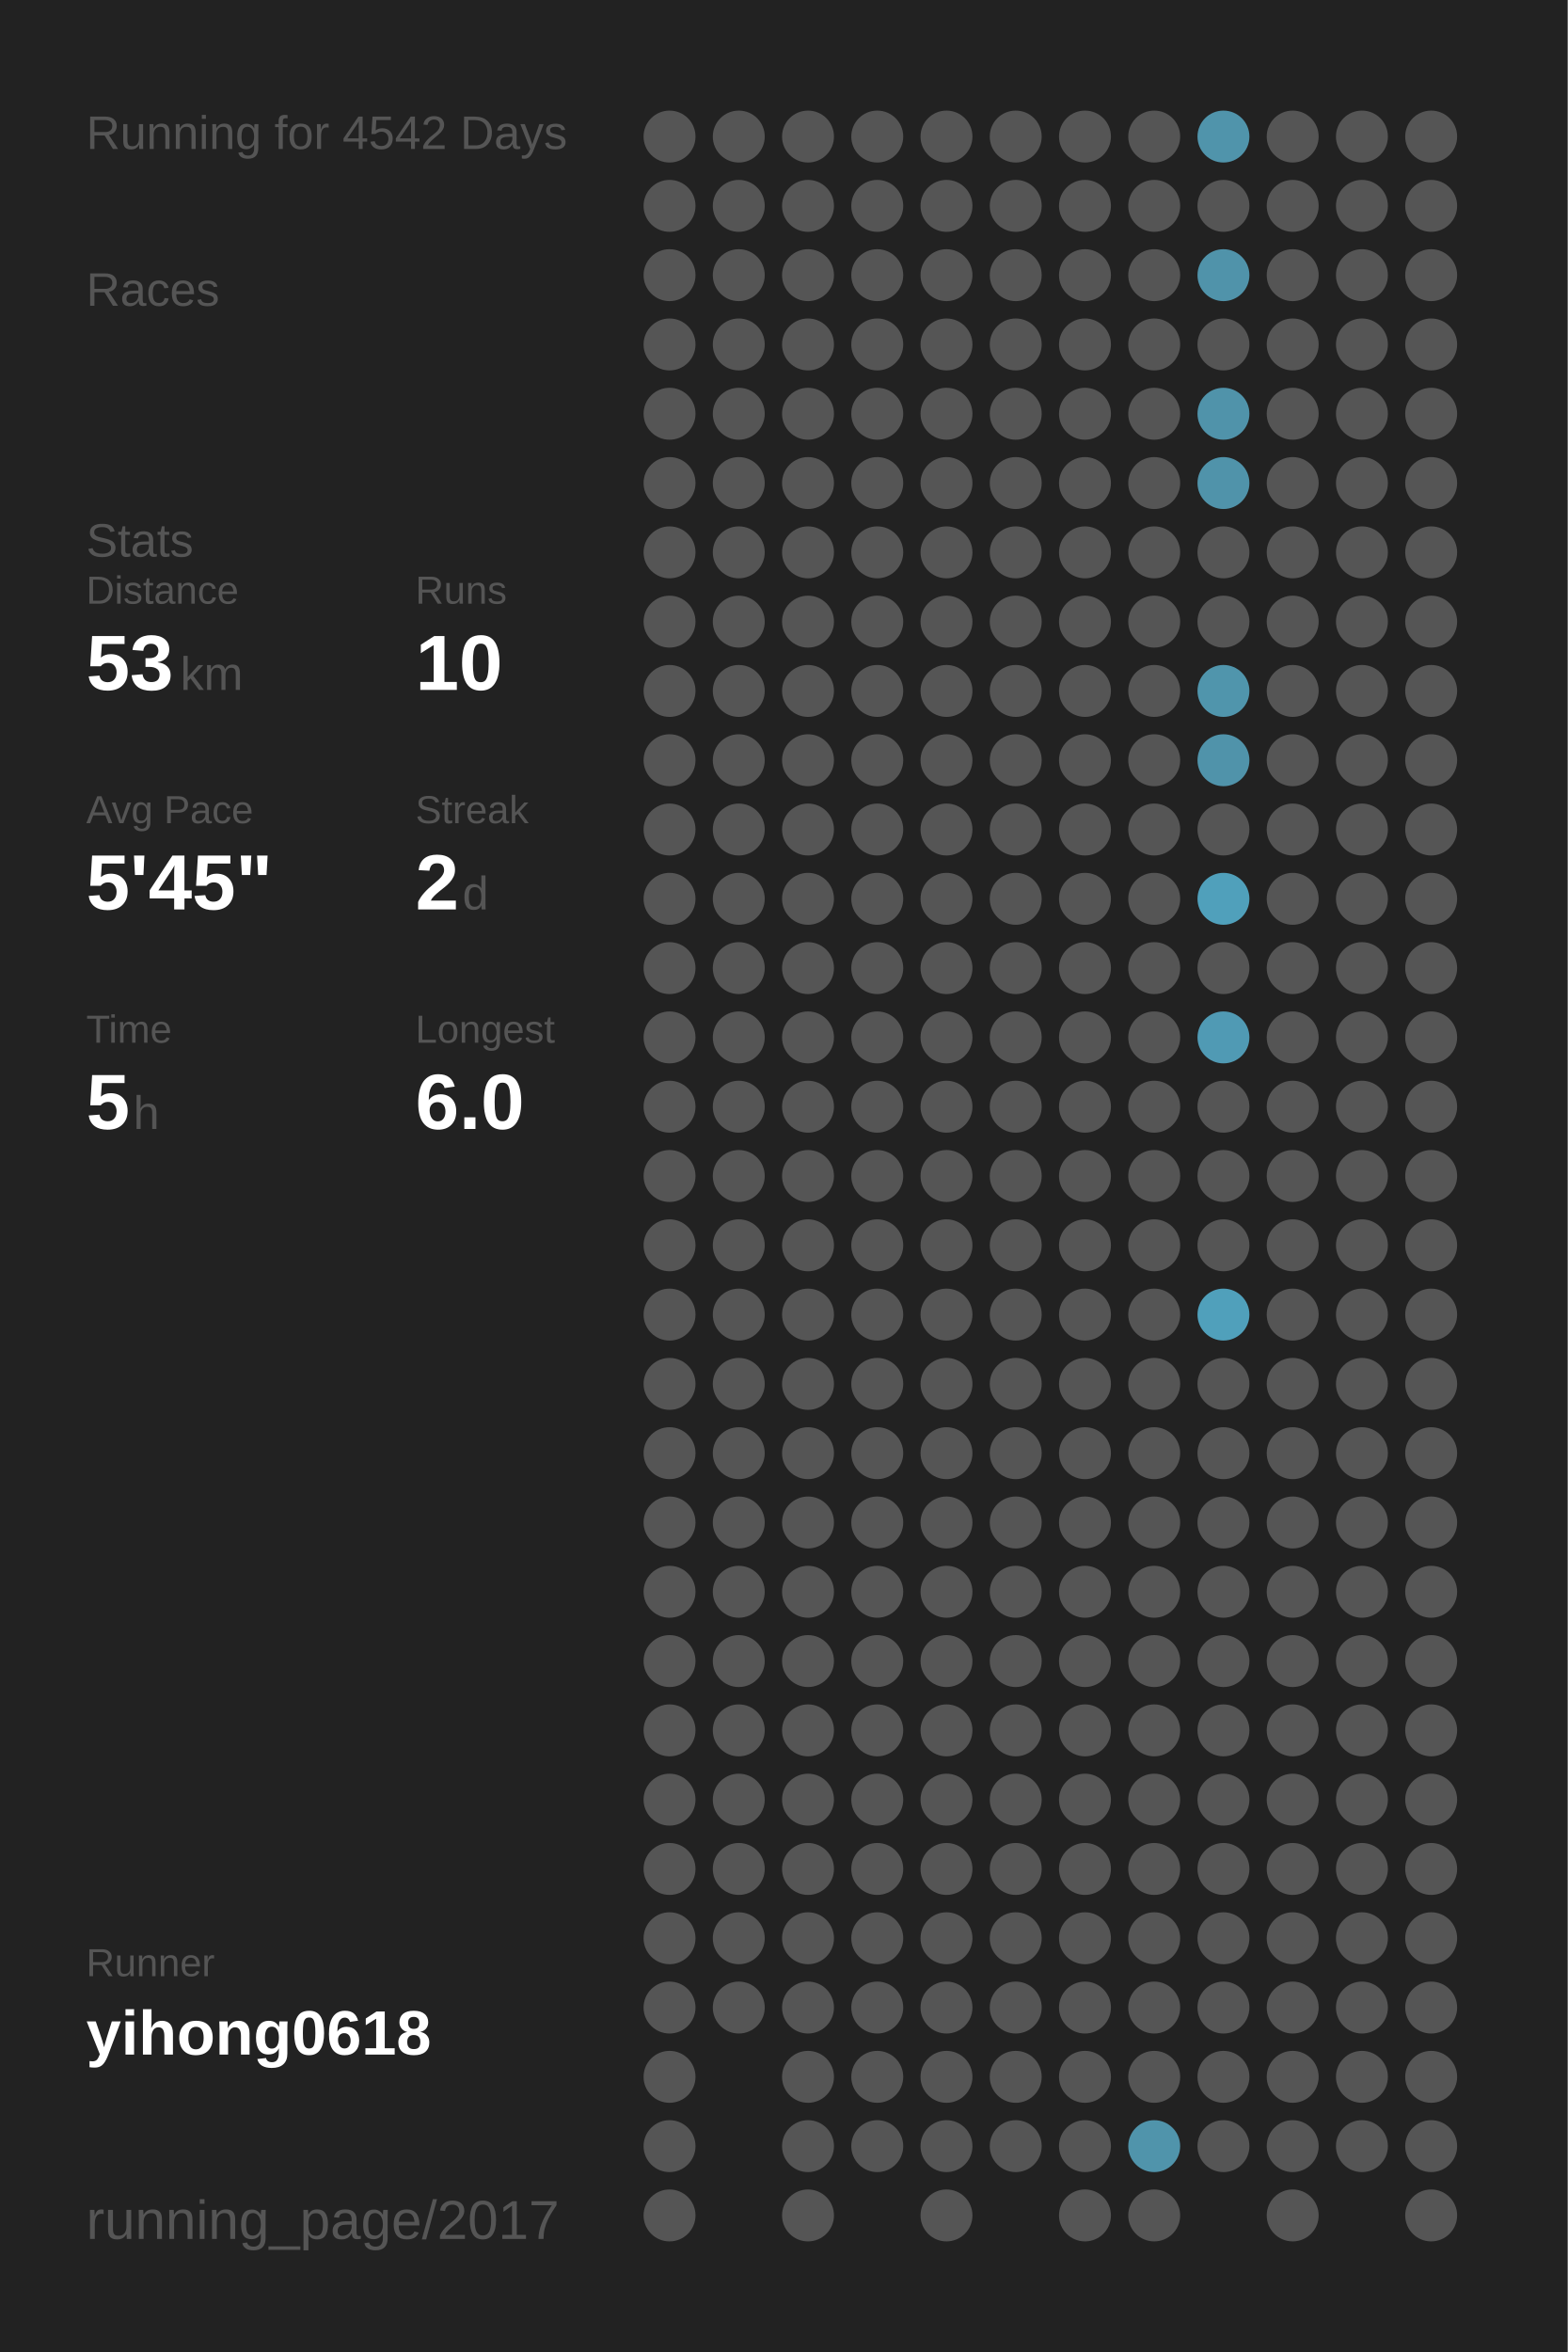
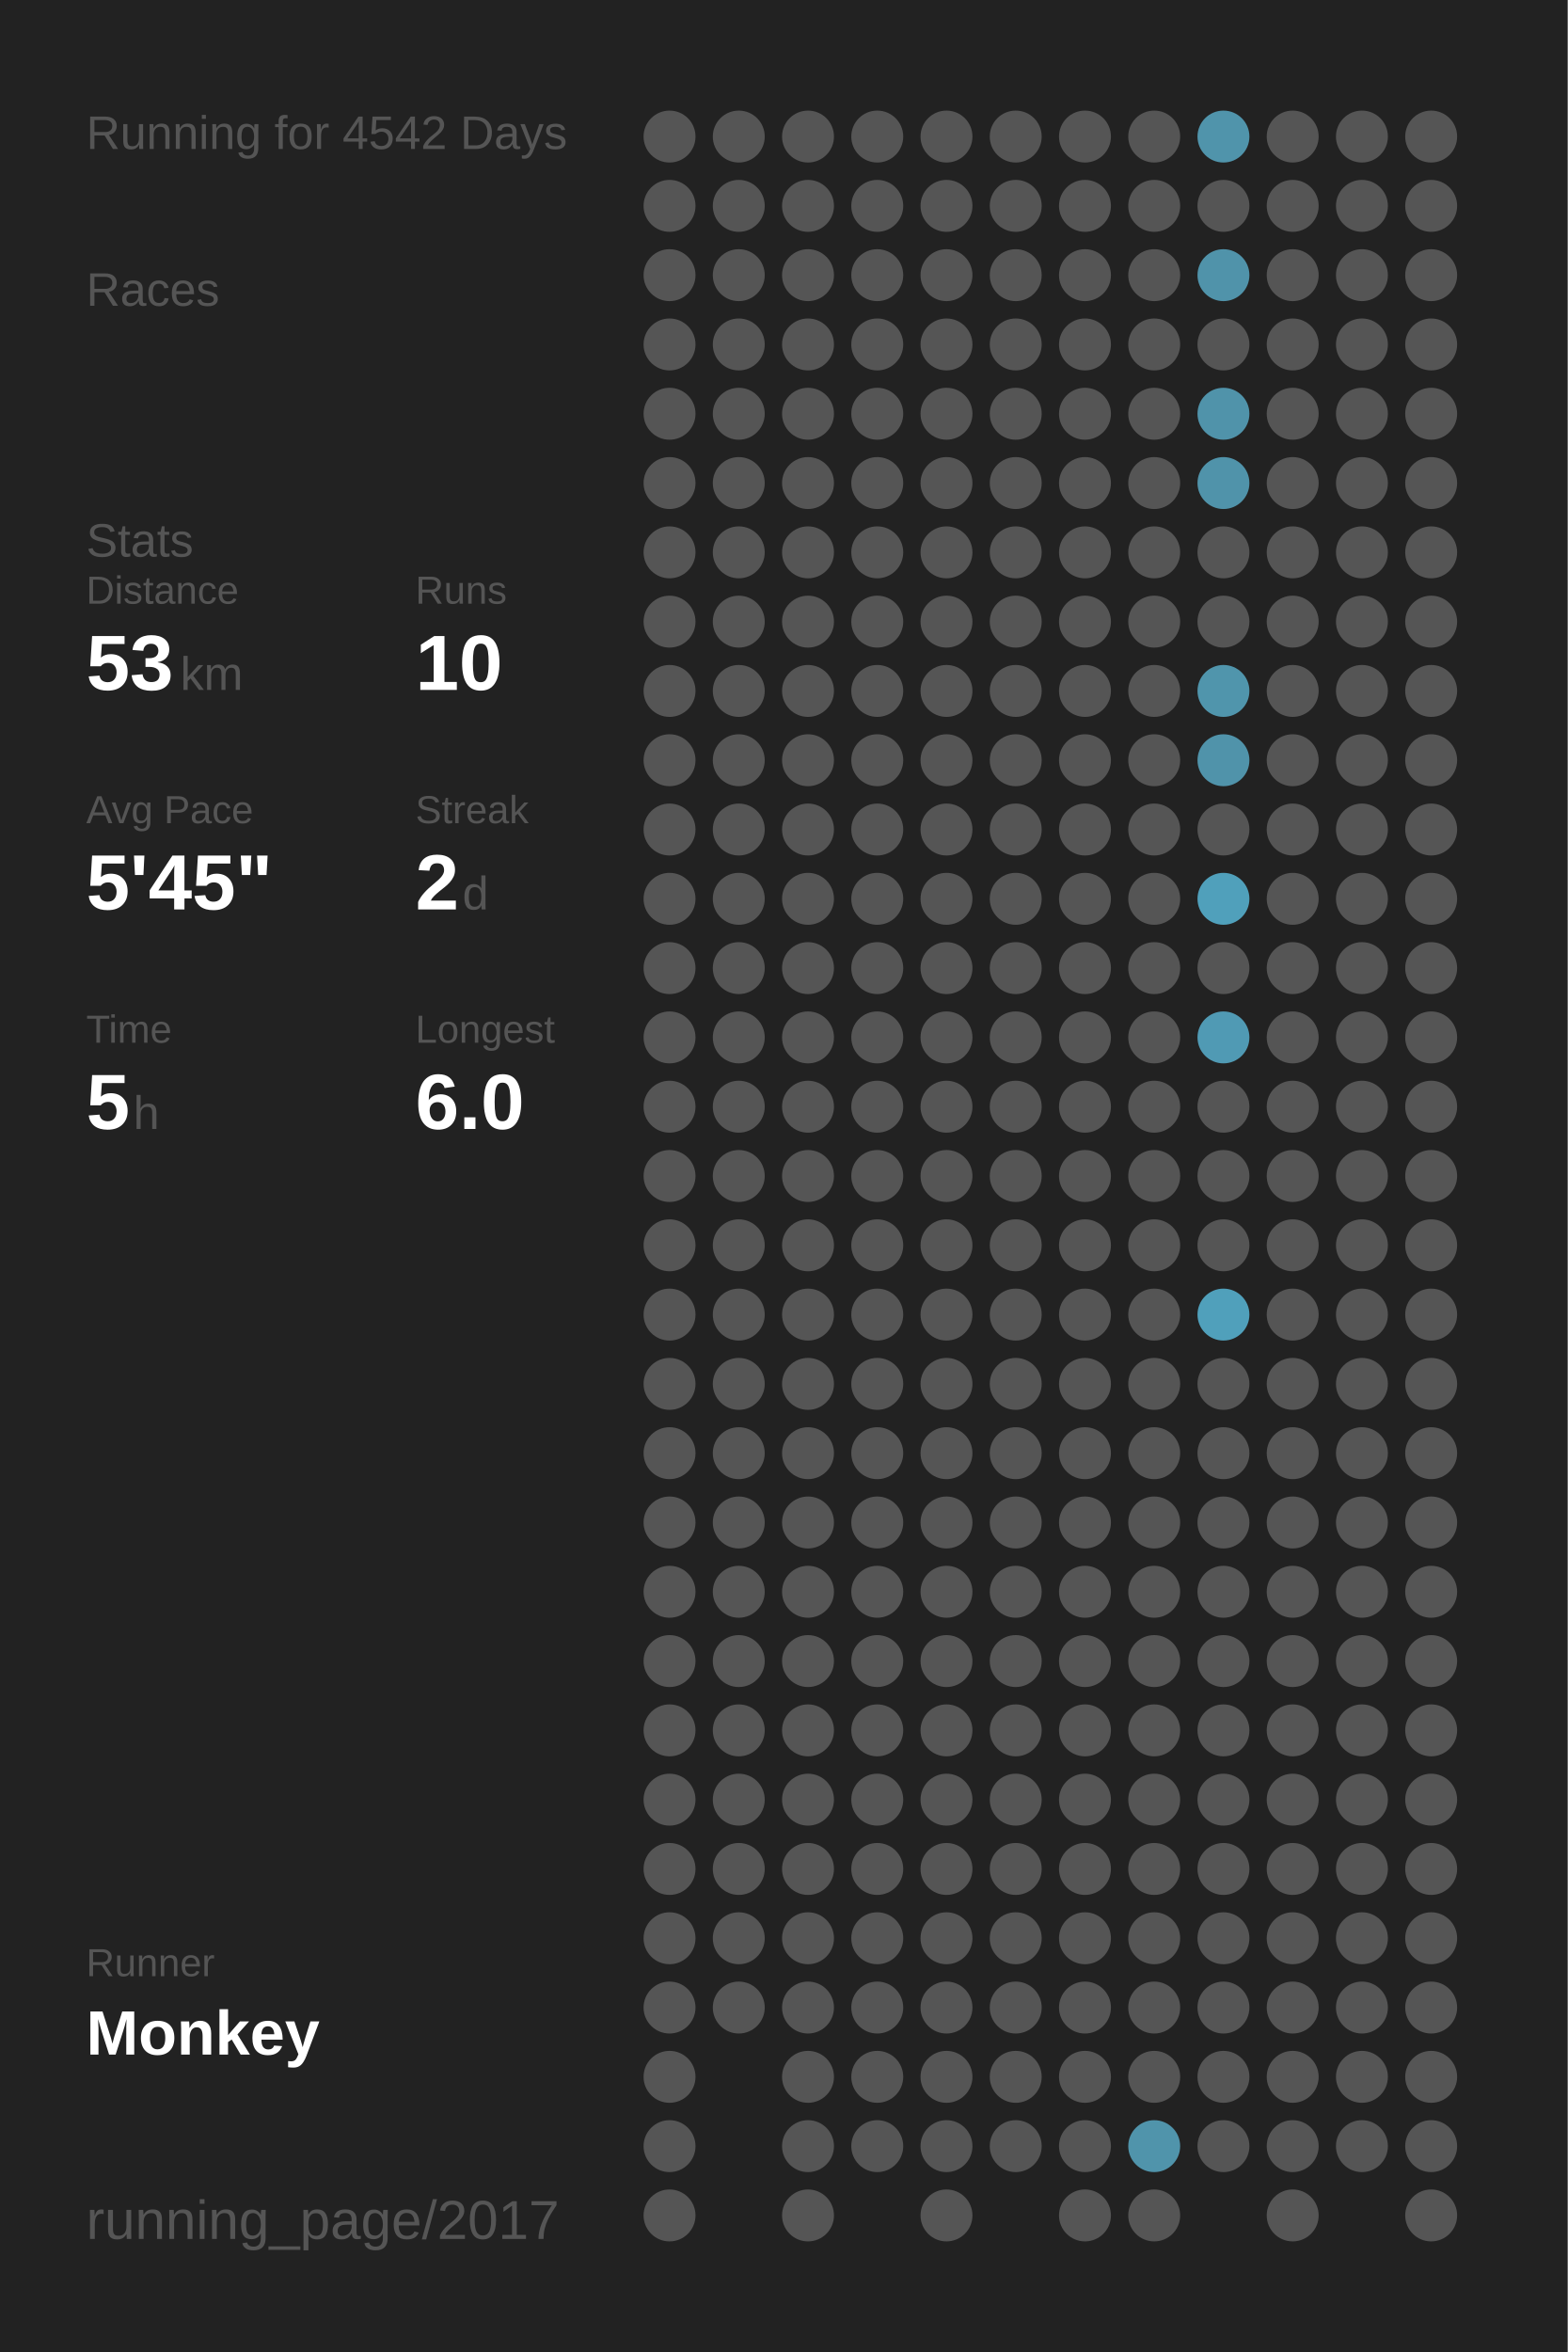
<svg xmlns="http://www.w3.org/2000/svg" baseProfile="full" height="300mm" version="1.1" viewBox="0,0,200,300" width="200mm">
  <defs />
  <rect fill="#222222" height="300" width="200" x="0" y="0" />
  <text fill="#555555" style="font-size:6px; font-family:Arial;" x="11" y="19">Running for 4542 Days</text>
  <text fill="#555555" style="font-size:6px; font-family:Arial;" x="11" y="39">Races</text>
  <text fill="#555555" style="font-size:6px; font-family:Arial;" x="11" y="71">Stats</text>
  <text fill="#555555" style="font-size:5px; font-family:Arial;" x="11" y="77">Distance</text>
  <text fill="#FFFFFF" style="font-size:10px; font-family:Arial; font-weight:bold;" x="11" y="88">53</text>
  <text fill="#555555" style="font-size:6px; font-family:Arial;" x="23" y="88">km</text>
  <text fill="#555555" style="font-size:5px; font-family:Arial;" x="53" y="77">Runs</text>
  <text fill="#FFFFFF" style="font-size:10px; font-family:Arial; font-weight:bold;" x="53" y="88">10</text>
  <text fill="#555555" style="font-size:5px; font-family:Arial;" x="11" y="105">Avg Pace</text>
  <text fill="#FFFFFF" style="font-size:10px; font-family:Arial; font-weight:bold;" x="11" y="116">5'45"</text>
  <text fill="#555555" style="font-size:5px; font-family:Arial;" x="53" y="105">Streak</text>
  <text fill="#FFFFFF" style="font-size:10px; font-family:Arial; font-weight:bold;" x="53" y="116">2</text>
  <text fill="#555555" style="font-size:6px; font-family:Arial;" x="59" y="116">d</text>
  <text fill="#555555" style="font-size:5px; font-family:Arial;" x="11" y="133">Time</text>
  <text fill="#FFFFFF" style="font-size:10px; font-family:Arial; font-weight:bold;" x="11" y="144">5</text>
  <text fill="#555555" style="font-size:6px; font-family:Arial;" x="17" y="144">h</text>
  <text fill="#555555" style="font-size:5px; font-family:Arial;" x="53" y="133">Longest</text>
  <text fill="#FFFFFF" style="font-size:10px; font-family:Arial; font-weight:bold;" x="53" y="144">6.0</text>
  <text fill="#555555" style="font-size:5px; font-family:Arial;" x="11" y="252.065">Runner</text>
-   <text fill="#FFFFFF" style="font-size:8px; font-family:Arial; font-weight:bold;" x="11" y="262.065">yihong0618</text>
+   <text fill="#FFFFFF" style="font-size:8px; font-family:Arial; font-weight:bold;" x="11" y="262.065">Monkey</text>
  <text fill="#555555" style="font-size:7px; font-family:Arial;" x="11" y="285.581">running_page/2017</text>
  <circle cx="85.417" cy="17.419" fill="#555555" r="3.312" />
  <circle cx="85.417" cy="26.258" fill="#555555" r="3.312" />
  <circle cx="85.417" cy="35.097" fill="#555555" r="3.312" />
  <circle cx="85.417" cy="43.935" fill="#555555" r="3.312" />
  <circle cx="85.417" cy="52.774" fill="#555555" r="3.312" />
  <circle cx="85.417" cy="61.613" fill="#555555" r="3.312" />
  <circle cx="85.417" cy="70.452" fill="#555555" r="3.312" />
  <circle cx="85.417" cy="79.29" fill="#555555" r="3.312" />
  <circle cx="85.417" cy="88.129" fill="#555555" r="3.312" />
  <circle cx="85.417" cy="96.968" fill="#555555" r="3.312" />
  <circle cx="85.417" cy="105.806" fill="#555555" r="3.312" />
  <circle cx="85.417" cy="114.645" fill="#555555" r="3.312" />
  <circle cx="85.417" cy="123.484" fill="#555555" r="3.312" />
  <circle cx="85.417" cy="132.323" fill="#555555" r="3.312" />
  <circle cx="85.417" cy="141.161" fill="#555555" r="3.312" />
  <circle cx="85.417" cy="150" fill="#555555" r="3.312" />
  <circle cx="85.417" cy="158.839" fill="#555555" r="3.312" />
  <circle cx="85.417" cy="167.677" fill="#555555" r="3.312" />
  <circle cx="85.417" cy="176.516" fill="#555555" r="3.312" />
  <circle cx="85.417" cy="185.355" fill="#555555" r="3.312" />
  <circle cx="85.417" cy="194.194" fill="#555555" r="3.312" />
  <circle cx="85.417" cy="203.032" fill="#555555" r="3.312" />
  <circle cx="85.417" cy="211.871" fill="#555555" r="3.312" />
  <circle cx="85.417" cy="220.71" fill="#555555" r="3.312" />
  <circle cx="85.417" cy="229.548" fill="#555555" r="3.312" />
  <circle cx="85.417" cy="238.387" fill="#555555" r="3.312" />
  <circle cx="85.417" cy="247.226" fill="#555555" r="3.312" />
  <circle cx="85.417" cy="256.065" fill="#555555" r="3.312" />
  <circle cx="85.417" cy="264.903" fill="#555555" r="3.312" />
  <circle cx="85.417" cy="273.742" fill="#555555" r="3.312" />
  <circle cx="85.417" cy="282.581" fill="#555555" r="3.312" />
  <circle cx="94.25" cy="17.419" fill="#555555" r="3.312" />
  <circle cx="94.25" cy="26.258" fill="#555555" r="3.312" />
  <circle cx="94.25" cy="35.097" fill="#555555" r="3.312" />
  <circle cx="94.25" cy="43.935" fill="#555555" r="3.312" />
  <circle cx="94.25" cy="52.774" fill="#555555" r="3.312" />
  <circle cx="94.25" cy="61.613" fill="#555555" r="3.312" />
  <circle cx="94.25" cy="70.452" fill="#555555" r="3.312" />
  <circle cx="94.25" cy="79.29" fill="#555555" r="3.312" />
  <circle cx="94.25" cy="88.129" fill="#555555" r="3.312" />
  <circle cx="94.25" cy="96.968" fill="#555555" r="3.312" />
  <circle cx="94.25" cy="105.806" fill="#555555" r="3.312" />
  <circle cx="94.25" cy="114.645" fill="#555555" r="3.312" />
  <circle cx="94.25" cy="123.484" fill="#555555" r="3.312" />
  <circle cx="94.25" cy="132.323" fill="#555555" r="3.312" />
  <circle cx="94.25" cy="141.161" fill="#555555" r="3.312" />
  <circle cx="94.25" cy="150" fill="#555555" r="3.312" />
  <circle cx="94.25" cy="158.839" fill="#555555" r="3.312" />
  <circle cx="94.25" cy="167.677" fill="#555555" r="3.312" />
  <circle cx="94.25" cy="176.516" fill="#555555" r="3.312" />
  <circle cx="94.25" cy="185.355" fill="#555555" r="3.312" />
  <circle cx="94.25" cy="194.194" fill="#555555" r="3.312" />
  <circle cx="94.25" cy="203.032" fill="#555555" r="3.312" />
  <circle cx="94.25" cy="211.871" fill="#555555" r="3.312" />
  <circle cx="94.25" cy="220.71" fill="#555555" r="3.312" />
  <circle cx="94.25" cy="229.548" fill="#555555" r="3.312" />
  <circle cx="94.25" cy="238.387" fill="#555555" r="3.312" />
  <circle cx="94.25" cy="247.226" fill="#555555" r="3.312" />
  <circle cx="94.25" cy="256.065" fill="#555555" r="3.312" />
  <circle cx="103.083" cy="17.419" fill="#555555" r="3.312" />
  <circle cx="103.083" cy="26.258" fill="#555555" r="3.312" />
  <circle cx="103.083" cy="35.097" fill="#555555" r="3.312" />
  <circle cx="103.083" cy="43.935" fill="#555555" r="3.312" />
  <circle cx="103.083" cy="52.774" fill="#555555" r="3.312" />
  <circle cx="103.083" cy="61.613" fill="#555555" r="3.312" />
  <circle cx="103.083" cy="70.452" fill="#555555" r="3.312" />
  <circle cx="103.083" cy="79.29" fill="#555555" r="3.312" />
  <circle cx="103.083" cy="88.129" fill="#555555" r="3.312" />
  <circle cx="103.083" cy="96.968" fill="#555555" r="3.312" />
  <circle cx="103.083" cy="105.806" fill="#555555" r="3.312" />
  <circle cx="103.083" cy="114.645" fill="#555555" r="3.312" />
  <circle cx="103.083" cy="123.484" fill="#555555" r="3.312" />
  <circle cx="103.083" cy="132.323" fill="#555555" r="3.312" />
  <circle cx="103.083" cy="141.161" fill="#555555" r="3.312" />
  <circle cx="103.083" cy="150" fill="#555555" r="3.312" />
  <circle cx="103.083" cy="158.839" fill="#555555" r="3.312" />
  <circle cx="103.083" cy="167.677" fill="#555555" r="3.312" />
  <circle cx="103.083" cy="176.516" fill="#555555" r="3.312" />
  <circle cx="103.083" cy="185.355" fill="#555555" r="3.312" />
  <circle cx="103.083" cy="194.194" fill="#555555" r="3.312" />
  <circle cx="103.083" cy="203.032" fill="#555555" r="3.312" />
  <circle cx="103.083" cy="211.871" fill="#555555" r="3.312" />
  <circle cx="103.083" cy="220.71" fill="#555555" r="3.312" />
  <circle cx="103.083" cy="229.548" fill="#555555" r="3.312" />
  <circle cx="103.083" cy="238.387" fill="#555555" r="3.312" />
  <circle cx="103.083" cy="247.226" fill="#555555" r="3.312" />
  <circle cx="103.083" cy="256.065" fill="#555555" r="3.312" />
  <circle cx="103.083" cy="264.903" fill="#555555" r="3.312" />
  <circle cx="103.083" cy="273.742" fill="#555555" r="3.312" />
  <circle cx="103.083" cy="282.581" fill="#555555" r="3.312" />
  <circle cx="111.917" cy="17.419" fill="#555555" r="3.312" />
  <circle cx="111.917" cy="26.258" fill="#555555" r="3.312" />
  <circle cx="111.917" cy="35.097" fill="#555555" r="3.312" />
  <circle cx="111.917" cy="43.935" fill="#555555" r="3.312" />
  <circle cx="111.917" cy="52.774" fill="#555555" r="3.312" />
  <circle cx="111.917" cy="61.613" fill="#555555" r="3.312" />
  <circle cx="111.917" cy="70.452" fill="#555555" r="3.312" />
  <circle cx="111.917" cy="79.29" fill="#555555" r="3.312" />
  <circle cx="111.917" cy="88.129" fill="#555555" r="3.312" />
  <circle cx="111.917" cy="96.968" fill="#555555" r="3.312" />
  <circle cx="111.917" cy="105.806" fill="#555555" r="3.312" />
  <circle cx="111.917" cy="114.645" fill="#555555" r="3.312" />
  <circle cx="111.917" cy="123.484" fill="#555555" r="3.312" />
  <circle cx="111.917" cy="132.323" fill="#555555" r="3.312" />
  <circle cx="111.917" cy="141.161" fill="#555555" r="3.312" />
  <circle cx="111.917" cy="150" fill="#555555" r="3.312" />
  <circle cx="111.917" cy="158.839" fill="#555555" r="3.312" />
  <circle cx="111.917" cy="167.677" fill="#555555" r="3.312" />
  <circle cx="111.917" cy="176.516" fill="#555555" r="3.312" />
  <circle cx="111.917" cy="185.355" fill="#555555" r="3.312" />
  <circle cx="111.917" cy="194.194" fill="#555555" r="3.312" />
  <circle cx="111.917" cy="203.032" fill="#555555" r="3.312" />
  <circle cx="111.917" cy="211.871" fill="#555555" r="3.312" />
  <circle cx="111.917" cy="220.71" fill="#555555" r="3.312" />
  <circle cx="111.917" cy="229.548" fill="#555555" r="3.312" />
  <circle cx="111.917" cy="238.387" fill="#555555" r="3.312" />
  <circle cx="111.917" cy="247.226" fill="#555555" r="3.312" />
  <circle cx="111.917" cy="256.065" fill="#555555" r="3.312" />
  <circle cx="111.917" cy="264.903" fill="#555555" r="3.312" />
  <circle cx="111.917" cy="273.742" fill="#555555" r="3.312" />
  <circle cx="120.75" cy="17.419" fill="#555555" r="3.312" />
  <circle cx="120.75" cy="26.258" fill="#555555" r="3.312" />
  <circle cx="120.75" cy="35.097" fill="#555555" r="3.312" />
  <circle cx="120.75" cy="43.935" fill="#555555" r="3.312" />
  <circle cx="120.75" cy="52.774" fill="#555555" r="3.312" />
  <circle cx="120.75" cy="61.613" fill="#555555" r="3.312" />
  <circle cx="120.75" cy="70.452" fill="#555555" r="3.312" />
  <circle cx="120.75" cy="79.29" fill="#555555" r="3.312" />
  <circle cx="120.75" cy="88.129" fill="#555555" r="3.312" />
  <circle cx="120.75" cy="96.968" fill="#555555" r="3.312" />
  <circle cx="120.75" cy="105.806" fill="#555555" r="3.312" />
  <circle cx="120.75" cy="114.645" fill="#555555" r="3.312" />
  <circle cx="120.75" cy="123.484" fill="#555555" r="3.312" />
  <circle cx="120.75" cy="132.323" fill="#555555" r="3.312" />
  <circle cx="120.75" cy="141.161" fill="#555555" r="3.312" />
  <circle cx="120.75" cy="150" fill="#555555" r="3.312" />
  <circle cx="120.75" cy="158.839" fill="#555555" r="3.312" />
  <circle cx="120.75" cy="167.677" fill="#555555" r="3.312" />
  <circle cx="120.75" cy="176.516" fill="#555555" r="3.312" />
  <circle cx="120.75" cy="185.355" fill="#555555" r="3.312" />
  <circle cx="120.75" cy="194.194" fill="#555555" r="3.312" />
  <circle cx="120.75" cy="203.032" fill="#555555" r="3.312" />
  <circle cx="120.75" cy="211.871" fill="#555555" r="3.312" />
  <circle cx="120.75" cy="220.71" fill="#555555" r="3.312" />
  <circle cx="120.75" cy="229.548" fill="#555555" r="3.312" />
  <circle cx="120.75" cy="238.387" fill="#555555" r="3.312" />
  <circle cx="120.75" cy="247.226" fill="#555555" r="3.312" />
  <circle cx="120.75" cy="256.065" fill="#555555" r="3.312" />
  <circle cx="120.75" cy="264.903" fill="#555555" r="3.312" />
  <circle cx="120.75" cy="273.742" fill="#555555" r="3.312" />
  <circle cx="120.75" cy="282.581" fill="#555555" r="3.312" />
  <circle cx="129.583" cy="17.419" fill="#555555" r="3.312" />
  <circle cx="129.583" cy="26.258" fill="#555555" r="3.312" />
  <circle cx="129.583" cy="35.097" fill="#555555" r="3.312" />
  <circle cx="129.583" cy="43.935" fill="#555555" r="3.312" />
  <circle cx="129.583" cy="52.774" fill="#555555" r="3.312" />
  <circle cx="129.583" cy="61.613" fill="#555555" r="3.312" />
  <circle cx="129.583" cy="70.452" fill="#555555" r="3.312" />
  <circle cx="129.583" cy="79.29" fill="#555555" r="3.312" />
  <circle cx="129.583" cy="88.129" fill="#555555" r="3.312" />
  <circle cx="129.583" cy="96.968" fill="#555555" r="3.312" />
  <circle cx="129.583" cy="105.806" fill="#555555" r="3.312" />
  <circle cx="129.583" cy="114.645" fill="#555555" r="3.312" />
  <circle cx="129.583" cy="123.484" fill="#555555" r="3.312" />
  <circle cx="129.583" cy="132.323" fill="#555555" r="3.312" />
  <circle cx="129.583" cy="141.161" fill="#555555" r="3.312" />
  <circle cx="129.583" cy="150" fill="#555555" r="3.312" />
  <circle cx="129.583" cy="158.839" fill="#555555" r="3.312" />
  <circle cx="129.583" cy="167.677" fill="#555555" r="3.312" />
  <circle cx="129.583" cy="176.516" fill="#555555" r="3.312" />
  <circle cx="129.583" cy="185.355" fill="#555555" r="3.312" />
  <circle cx="129.583" cy="194.194" fill="#555555" r="3.312" />
  <circle cx="129.583" cy="203.032" fill="#555555" r="3.312" />
  <circle cx="129.583" cy="211.871" fill="#555555" r="3.312" />
  <circle cx="129.583" cy="220.71" fill="#555555" r="3.312" />
  <circle cx="129.583" cy="229.548" fill="#555555" r="3.312" />
  <circle cx="129.583" cy="238.387" fill="#555555" r="3.312" />
  <circle cx="129.583" cy="247.226" fill="#555555" r="3.312" />
  <circle cx="129.583" cy="256.065" fill="#555555" r="3.312" />
  <circle cx="129.583" cy="264.903" fill="#555555" r="3.312" />
  <circle cx="129.583" cy="273.742" fill="#555555" r="3.312" />
  <circle cx="138.417" cy="17.419" fill="#555555" r="3.312" />
  <circle cx="138.417" cy="26.258" fill="#555555" r="3.312" />
  <circle cx="138.417" cy="35.097" fill="#555555" r="3.312" />
  <circle cx="138.417" cy="43.935" fill="#555555" r="3.312" />
  <circle cx="138.417" cy="52.774" fill="#555555" r="3.312" />
  <circle cx="138.417" cy="61.613" fill="#555555" r="3.312" />
  <circle cx="138.417" cy="70.452" fill="#555555" r="3.312" />
  <circle cx="138.417" cy="79.29" fill="#555555" r="3.312" />
  <circle cx="138.417" cy="88.129" fill="#555555" r="3.312" />
  <circle cx="138.417" cy="96.968" fill="#555555" r="3.312" />
  <circle cx="138.417" cy="105.806" fill="#555555" r="3.312" />
  <circle cx="138.417" cy="114.645" fill="#555555" r="3.312" />
  <circle cx="138.417" cy="123.484" fill="#555555" r="3.312" />
  <circle cx="138.417" cy="132.323" fill="#555555" r="3.312" />
  <circle cx="138.417" cy="141.161" fill="#555555" r="3.312" />
  <circle cx="138.417" cy="150" fill="#555555" r="3.312" />
  <circle cx="138.417" cy="158.839" fill="#555555" r="3.312" />
  <circle cx="138.417" cy="167.677" fill="#555555" r="3.312" />
  <circle cx="138.417" cy="176.516" fill="#555555" r="3.312" />
  <circle cx="138.417" cy="185.355" fill="#555555" r="3.312" />
  <circle cx="138.417" cy="194.194" fill="#555555" r="3.312" />
  <circle cx="138.417" cy="203.032" fill="#555555" r="3.312" />
  <circle cx="138.417" cy="211.871" fill="#555555" r="3.312" />
  <circle cx="138.417" cy="220.71" fill="#555555" r="3.312" />
  <circle cx="138.417" cy="229.548" fill="#555555" r="3.312" />
  <circle cx="138.417" cy="238.387" fill="#555555" r="3.312" />
  <circle cx="138.417" cy="247.226" fill="#555555" r="3.312" />
  <circle cx="138.417" cy="256.065" fill="#555555" r="3.312" />
  <circle cx="138.417" cy="264.903" fill="#555555" r="3.312" />
  <circle cx="138.417" cy="273.742" fill="#555555" r="3.312" />
  <circle cx="138.417" cy="282.581" fill="#555555" r="3.312" />
  <circle cx="147.25" cy="17.419" fill="#555555" r="3.312" />
  <circle cx="147.25" cy="26.258" fill="#555555" r="3.312" />
  <circle cx="147.25" cy="35.097" fill="#555555" r="3.312" />
  <circle cx="147.25" cy="43.935" fill="#555555" r="3.312" />
  <circle cx="147.25" cy="52.774" fill="#555555" r="3.312" />
  <circle cx="147.25" cy="61.613" fill="#555555" r="3.312" />
  <circle cx="147.25" cy="70.452" fill="#555555" r="3.312" />
  <circle cx="147.25" cy="79.29" fill="#555555" r="3.312" />
  <circle cx="147.25" cy="88.129" fill="#555555" r="3.312" />
  <circle cx="147.25" cy="96.968" fill="#555555" r="3.312" />
  <circle cx="147.25" cy="105.806" fill="#555555" r="3.312" />
  <circle cx="147.25" cy="114.645" fill="#555555" r="3.312" />
  <circle cx="147.25" cy="123.484" fill="#555555" r="3.312" />
  <circle cx="147.25" cy="132.323" fill="#555555" r="3.312" />
  <circle cx="147.25" cy="141.161" fill="#555555" r="3.312" />
  <circle cx="147.25" cy="150" fill="#555555" r="3.312" />
  <circle cx="147.25" cy="158.839" fill="#555555" r="3.312" />
  <circle cx="147.25" cy="167.677" fill="#555555" r="3.312" />
  <circle cx="147.25" cy="176.516" fill="#555555" r="3.312" />
  <circle cx="147.25" cy="185.355" fill="#555555" r="3.312" />
  <circle cx="147.25" cy="194.194" fill="#555555" r="3.312" />
  <circle cx="147.25" cy="203.032" fill="#555555" r="3.312" />
  <circle cx="147.25" cy="211.871" fill="#555555" r="3.312" />
  <circle cx="147.25" cy="220.71" fill="#555555" r="3.312" />
  <circle cx="147.25" cy="229.548" fill="#555555" r="3.312" />
  <circle cx="147.25" cy="238.387" fill="#555555" r="3.312" />
  <circle cx="147.25" cy="247.226" fill="#555555" r="3.312" />
  <circle cx="147.25" cy="256.065" fill="#555555" r="3.312" />
  <circle cx="147.25" cy="264.903" fill="#555555" r="3.312" />
  <circle cx="147.25" cy="273.742" fill="#5094ab" r="3.312" />
  <circle cx="147.25" cy="282.581" fill="#555555" r="3.312" />
  <circle cx="156.083" cy="17.419" fill="#5094ab" r="3.312" />
  <circle cx="156.083" cy="26.258" fill="#555555" r="3.312" />
  <circle cx="156.083" cy="35.097" fill="#5093aa" r="3.312" />
  <circle cx="156.083" cy="43.935" fill="#555555" r="3.312" />
  <circle cx="156.083" cy="52.774" fill="#5093aa" r="3.312" />
  <circle cx="156.083" cy="61.613" fill="#5093aa" r="3.312" />
  <circle cx="156.083" cy="70.452" fill="#555555" r="3.312" />
  <circle cx="156.083" cy="79.29" fill="#555555" r="3.312" />
  <circle cx="156.083" cy="88.129" fill="#5095ac" r="3.312" />
  <circle cx="156.083" cy="96.968" fill="#5093aa" r="3.312" />
  <circle cx="156.083" cy="105.806" fill="#555555" r="3.312" />
  <circle cx="156.083" cy="114.645" fill="#50a0bb" r="3.312" />
  <circle cx="156.083" cy="123.484" fill="#555555" r="3.312" />
  <circle cx="156.083" cy="132.323" fill="#509ab4" r="3.312" />
  <circle cx="156.083" cy="141.161" fill="#555555" r="3.312" />
  <circle cx="156.083" cy="150" fill="#555555" r="3.312" />
  <circle cx="156.083" cy="158.839" fill="#555555" r="3.312" />
  <circle cx="156.083" cy="167.677" fill="#50a0bb" r="3.312" />
  <circle cx="156.083" cy="176.516" fill="#555555" r="3.312" />
  <circle cx="156.083" cy="185.355" fill="#555555" r="3.312" />
  <circle cx="156.083" cy="194.194" fill="#555555" r="3.312" />
  <circle cx="156.083" cy="203.032" fill="#555555" r="3.312" />
  <circle cx="156.083" cy="211.871" fill="#555555" r="3.312" />
  <circle cx="156.083" cy="220.71" fill="#555555" r="3.312" />
  <circle cx="156.083" cy="229.548" fill="#555555" r="3.312" />
  <circle cx="156.083" cy="238.387" fill="#555555" r="3.312" />
  <circle cx="156.083" cy="247.226" fill="#555555" r="3.312" />
  <circle cx="156.083" cy="256.065" fill="#555555" r="3.312" />
  <circle cx="156.083" cy="264.903" fill="#555555" r="3.312" />
  <circle cx="156.083" cy="273.742" fill="#555555" r="3.312" />
  <circle cx="164.917" cy="17.419" fill="#555555" r="3.312" />
  <circle cx="164.917" cy="26.258" fill="#555555" r="3.312" />
  <circle cx="164.917" cy="35.097" fill="#555555" r="3.312" />
  <circle cx="164.917" cy="43.935" fill="#555555" r="3.312" />
  <circle cx="164.917" cy="52.774" fill="#555555" r="3.312" />
  <circle cx="164.917" cy="61.613" fill="#555555" r="3.312" />
  <circle cx="164.917" cy="70.452" fill="#555555" r="3.312" />
  <circle cx="164.917" cy="79.29" fill="#555555" r="3.312" />
  <circle cx="164.917" cy="88.129" fill="#555555" r="3.312" />
  <circle cx="164.917" cy="96.968" fill="#555555" r="3.312" />
  <circle cx="164.917" cy="105.806" fill="#555555" r="3.312" />
  <circle cx="164.917" cy="114.645" fill="#555555" r="3.312" />
  <circle cx="164.917" cy="123.484" fill="#555555" r="3.312" />
  <circle cx="164.917" cy="132.323" fill="#555555" r="3.312" />
  <circle cx="164.917" cy="141.161" fill="#555555" r="3.312" />
  <circle cx="164.917" cy="150" fill="#555555" r="3.312" />
  <circle cx="164.917" cy="158.839" fill="#555555" r="3.312" />
  <circle cx="164.917" cy="167.677" fill="#555555" r="3.312" />
  <circle cx="164.917" cy="176.516" fill="#555555" r="3.312" />
  <circle cx="164.917" cy="185.355" fill="#555555" r="3.312" />
  <circle cx="164.917" cy="194.194" fill="#555555" r="3.312" />
  <circle cx="164.917" cy="203.032" fill="#555555" r="3.312" />
  <circle cx="164.917" cy="211.871" fill="#555555" r="3.312" />
  <circle cx="164.917" cy="220.71" fill="#555555" r="3.312" />
  <circle cx="164.917" cy="229.548" fill="#555555" r="3.312" />
  <circle cx="164.917" cy="238.387" fill="#555555" r="3.312" />
  <circle cx="164.917" cy="247.226" fill="#555555" r="3.312" />
  <circle cx="164.917" cy="256.065" fill="#555555" r="3.312" />
  <circle cx="164.917" cy="264.903" fill="#555555" r="3.312" />
  <circle cx="164.917" cy="273.742" fill="#555555" r="3.312" />
  <circle cx="164.917" cy="282.581" fill="#555555" r="3.312" />
  <circle cx="173.75" cy="17.419" fill="#555555" r="3.312" />
  <circle cx="173.75" cy="26.258" fill="#555555" r="3.312" />
  <circle cx="173.75" cy="35.097" fill="#555555" r="3.312" />
  <circle cx="173.75" cy="43.935" fill="#555555" r="3.312" />
  <circle cx="173.75" cy="52.774" fill="#555555" r="3.312" />
  <circle cx="173.75" cy="61.613" fill="#555555" r="3.312" />
  <circle cx="173.75" cy="70.452" fill="#555555" r="3.312" />
  <circle cx="173.75" cy="79.29" fill="#555555" r="3.312" />
  <circle cx="173.75" cy="88.129" fill="#555555" r="3.312" />
  <circle cx="173.75" cy="96.968" fill="#555555" r="3.312" />
  <circle cx="173.75" cy="105.806" fill="#555555" r="3.312" />
  <circle cx="173.75" cy="114.645" fill="#555555" r="3.312" />
  <circle cx="173.75" cy="123.484" fill="#555555" r="3.312" />
  <circle cx="173.75" cy="132.323" fill="#555555" r="3.312" />
  <circle cx="173.75" cy="141.161" fill="#555555" r="3.312" />
  <circle cx="173.75" cy="150" fill="#555555" r="3.312" />
  <circle cx="173.75" cy="158.839" fill="#555555" r="3.312" />
  <circle cx="173.75" cy="167.677" fill="#555555" r="3.312" />
  <circle cx="173.75" cy="176.516" fill="#555555" r="3.312" />
  <circle cx="173.75" cy="185.355" fill="#555555" r="3.312" />
  <circle cx="173.75" cy="194.194" fill="#555555" r="3.312" />
  <circle cx="173.75" cy="203.032" fill="#555555" r="3.312" />
  <circle cx="173.75" cy="211.871" fill="#555555" r="3.312" />
  <circle cx="173.75" cy="220.71" fill="#555555" r="3.312" />
  <circle cx="173.75" cy="229.548" fill="#555555" r="3.312" />
  <circle cx="173.75" cy="238.387" fill="#555555" r="3.312" />
  <circle cx="173.75" cy="247.226" fill="#555555" r="3.312" />
  <circle cx="173.75" cy="256.065" fill="#555555" r="3.312" />
  <circle cx="173.75" cy="264.903" fill="#555555" r="3.312" />
  <circle cx="173.75" cy="273.742" fill="#555555" r="3.312" />
  <circle cx="182.583" cy="17.419" fill="#555555" r="3.312" />
  <circle cx="182.583" cy="26.258" fill="#555555" r="3.312" />
  <circle cx="182.583" cy="35.097" fill="#555555" r="3.312" />
  <circle cx="182.583" cy="43.935" fill="#555555" r="3.312" />
  <circle cx="182.583" cy="52.774" fill="#555555" r="3.312" />
  <circle cx="182.583" cy="61.613" fill="#555555" r="3.312" />
  <circle cx="182.583" cy="70.452" fill="#555555" r="3.312" />
  <circle cx="182.583" cy="79.29" fill="#555555" r="3.312" />
  <circle cx="182.583" cy="88.129" fill="#555555" r="3.312" />
  <circle cx="182.583" cy="96.968" fill="#555555" r="3.312" />
  <circle cx="182.583" cy="105.806" fill="#555555" r="3.312" />
  <circle cx="182.583" cy="114.645" fill="#555555" r="3.312" />
  <circle cx="182.583" cy="123.484" fill="#555555" r="3.312" />
  <circle cx="182.583" cy="132.323" fill="#555555" r="3.312" />
  <circle cx="182.583" cy="141.161" fill="#555555" r="3.312" />
  <circle cx="182.583" cy="150" fill="#555555" r="3.312" />
  <circle cx="182.583" cy="158.839" fill="#555555" r="3.312" />
  <circle cx="182.583" cy="167.677" fill="#555555" r="3.312" />
  <circle cx="182.583" cy="176.516" fill="#555555" r="3.312" />
  <circle cx="182.583" cy="185.355" fill="#555555" r="3.312" />
  <circle cx="182.583" cy="194.194" fill="#555555" r="3.312" />
  <circle cx="182.583" cy="203.032" fill="#555555" r="3.312" />
  <circle cx="182.583" cy="211.871" fill="#555555" r="3.312" />
  <circle cx="182.583" cy="220.71" fill="#555555" r="3.312" />
  <circle cx="182.583" cy="229.548" fill="#555555" r="3.312" />
  <circle cx="182.583" cy="238.387" fill="#555555" r="3.312" />
  <circle cx="182.583" cy="247.226" fill="#555555" r="3.312" />
  <circle cx="182.583" cy="256.065" fill="#555555" r="3.312" />
  <circle cx="182.583" cy="264.903" fill="#555555" r="3.312" />
  <circle cx="182.583" cy="273.742" fill="#555555" r="3.312" />
  <circle cx="182.583" cy="282.581" fill="#555555" r="3.312" />
</svg>
